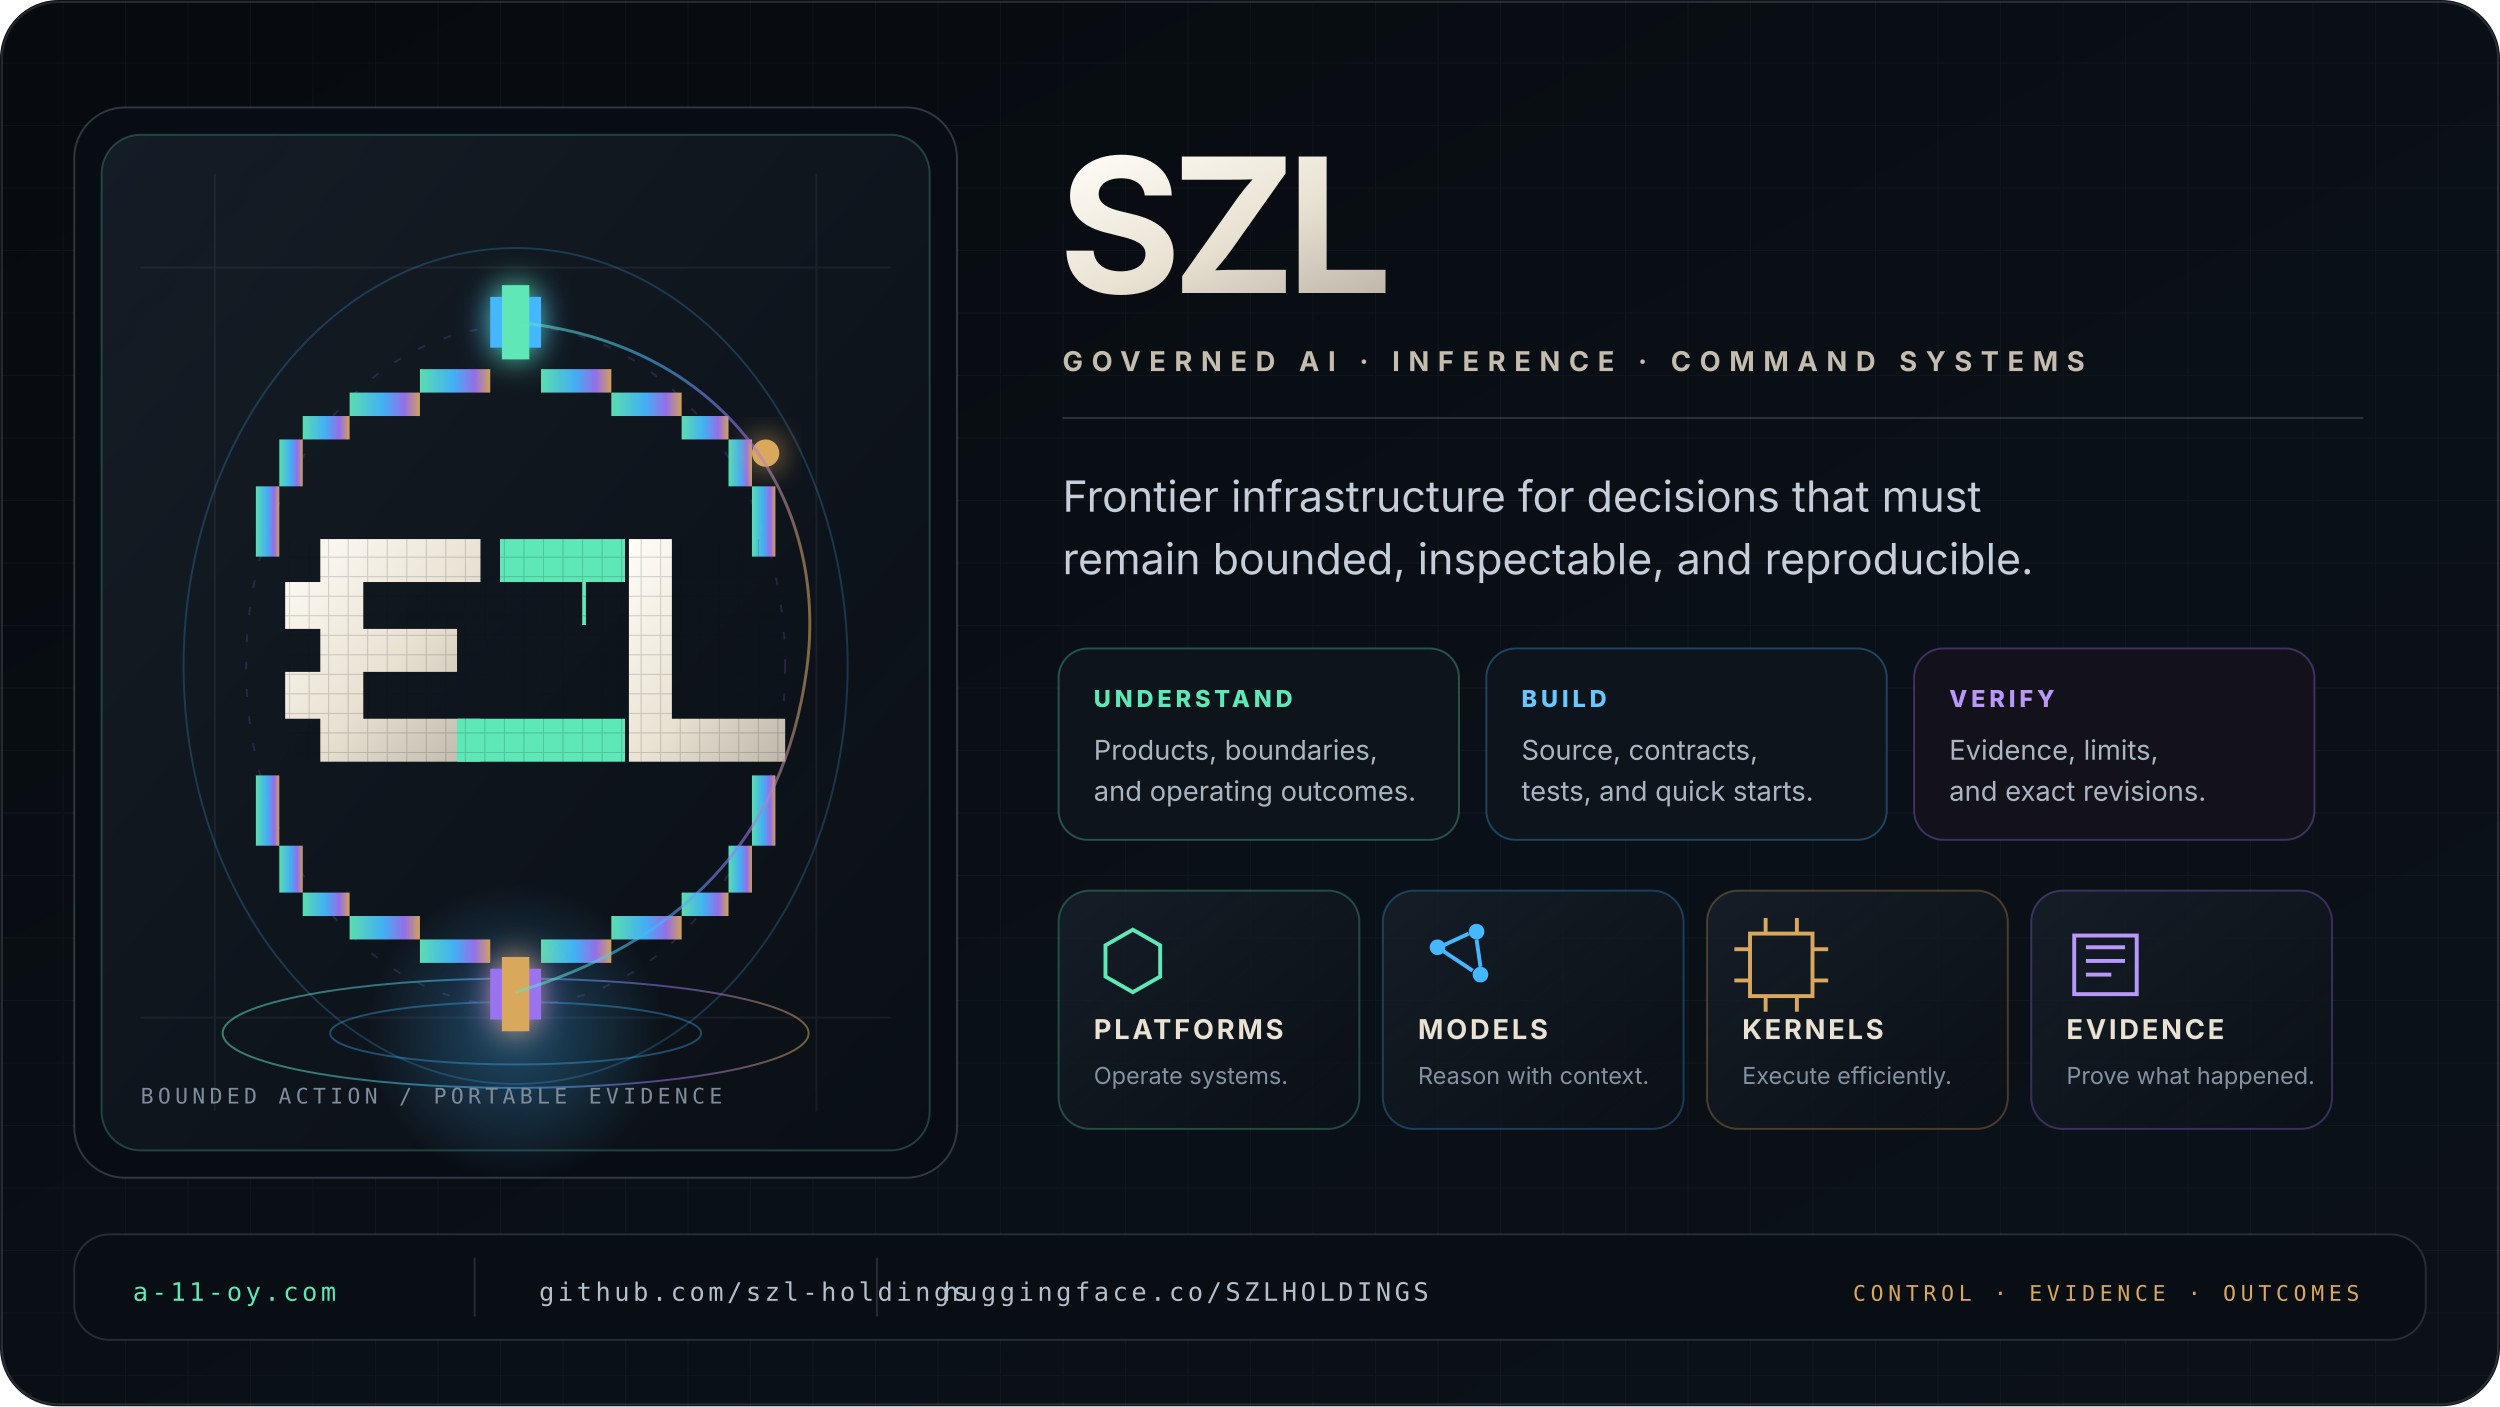
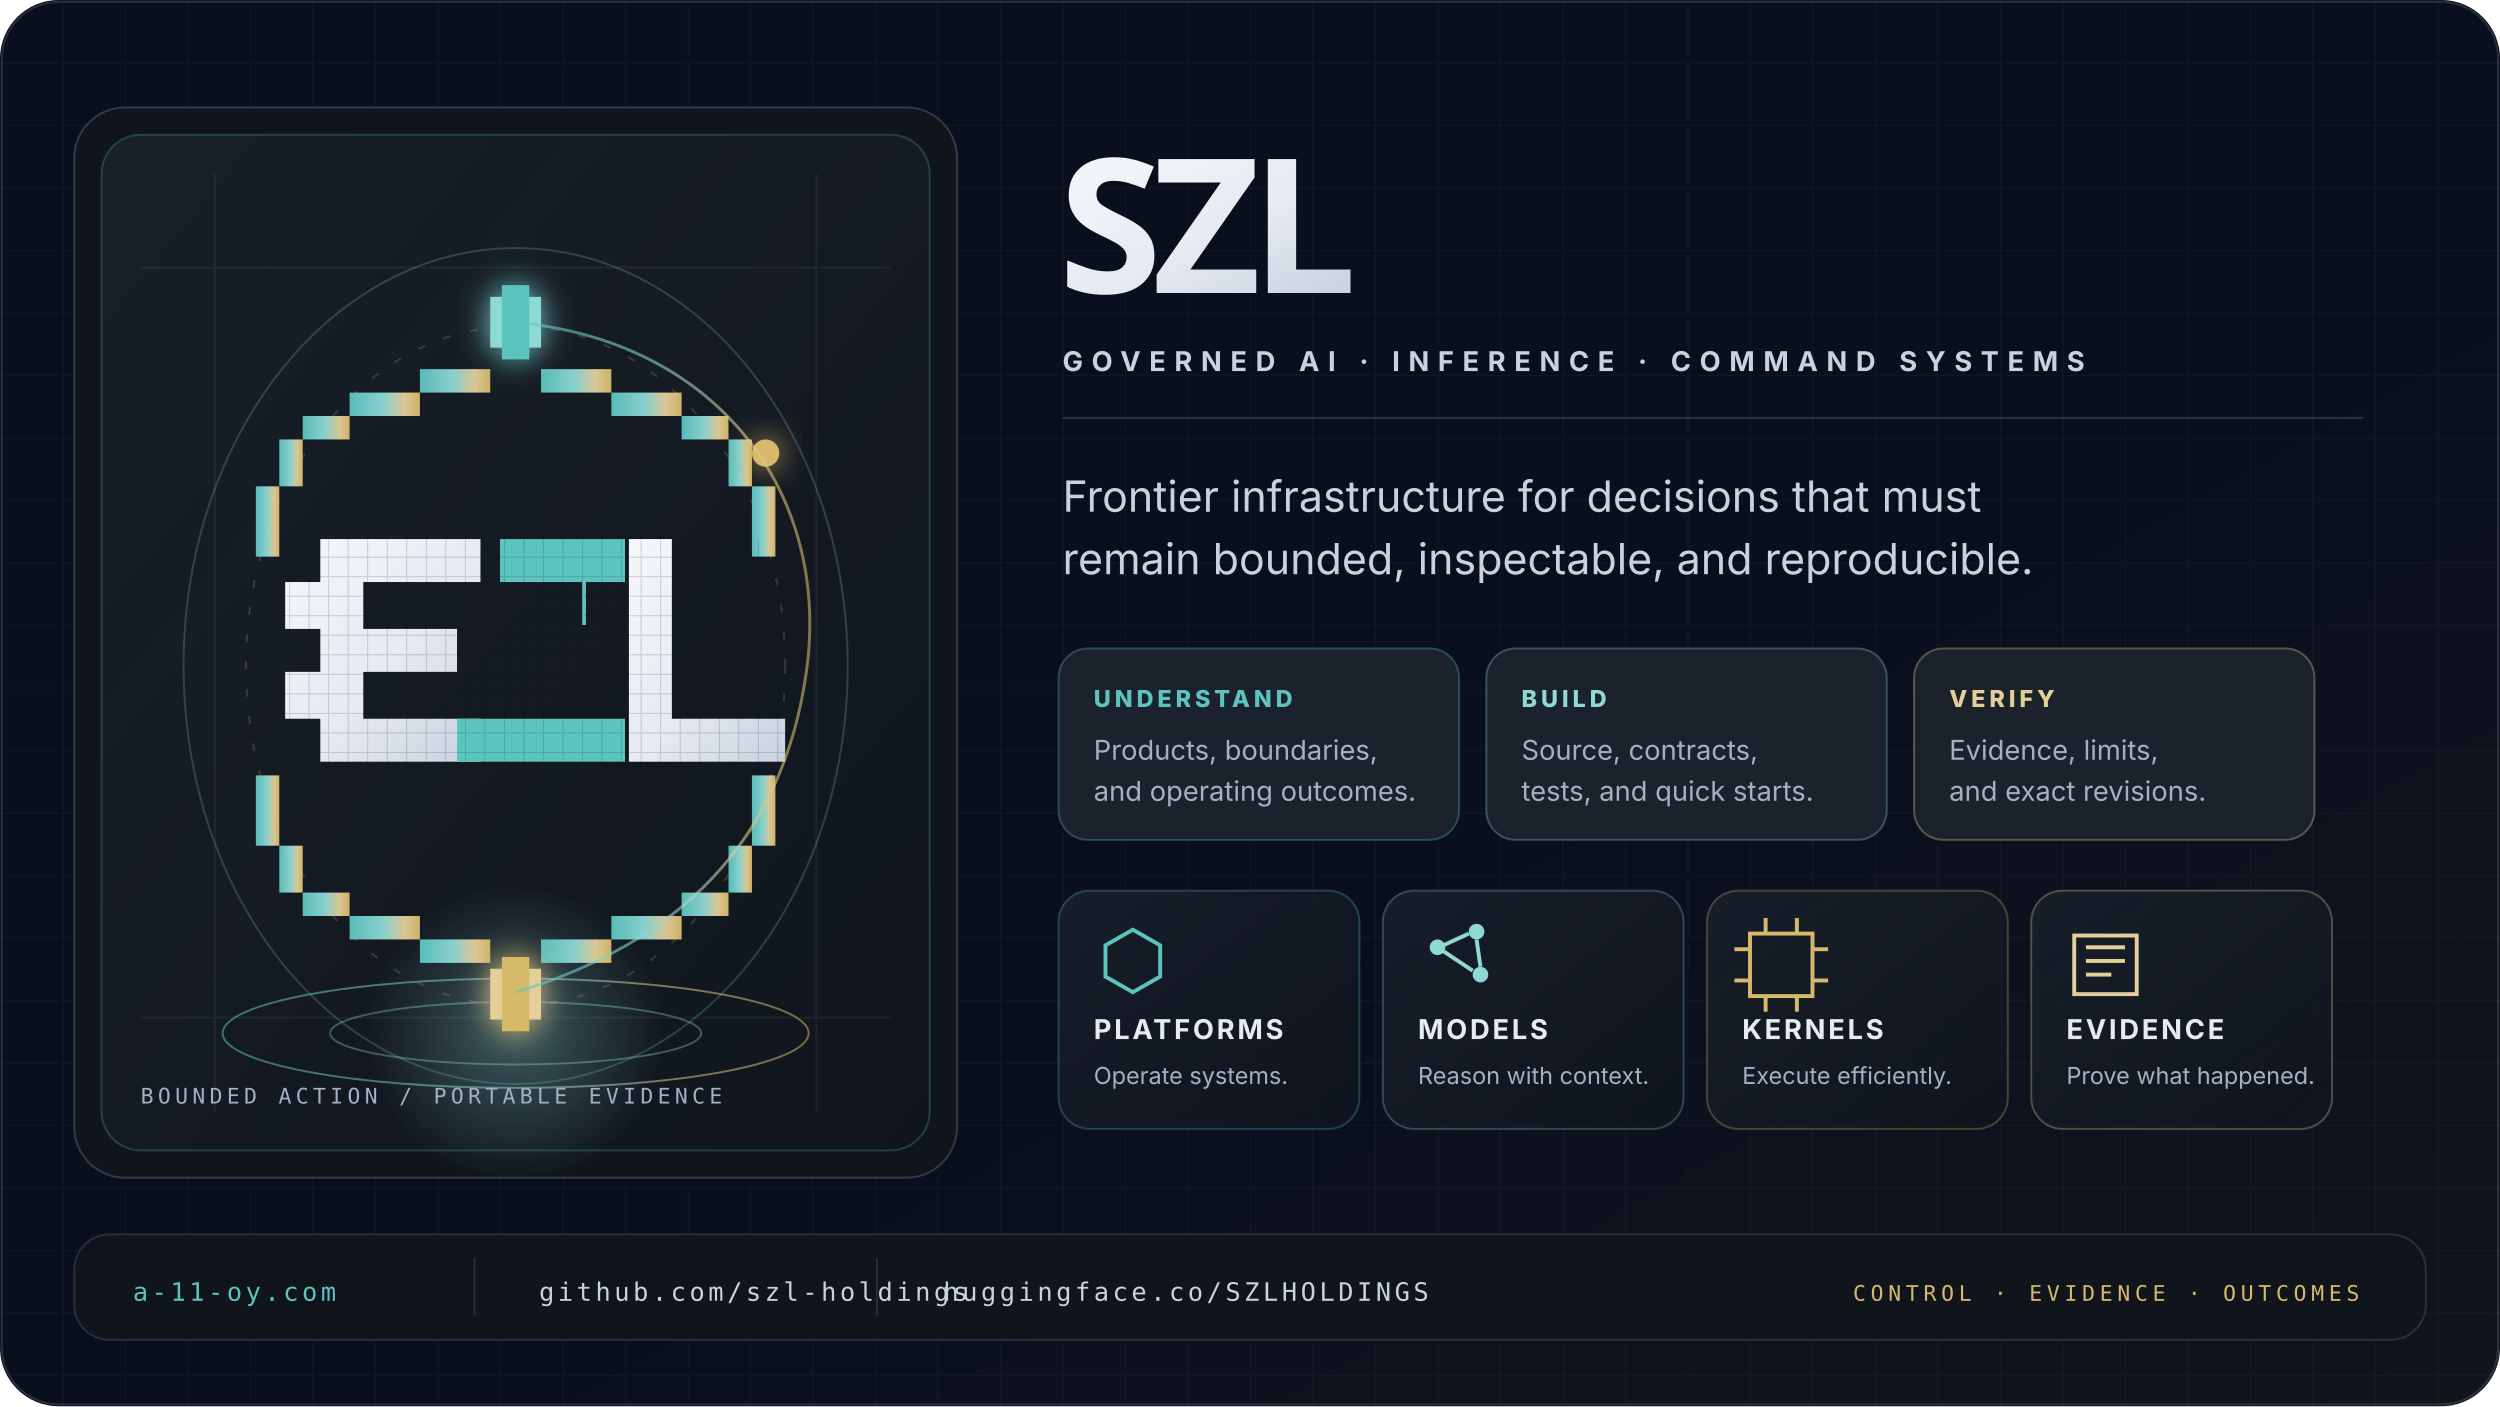
<svg xmlns="http://www.w3.org/2000/svg" width="1280" height="720" viewBox="0 0 1280 720" role="img" aria-labelledby="title desc">
  <defs>
    <linearGradient id="bg" x1="0" y1="0" x2="1" y2="1">
-       <stop offset="0" stop-color="#070A0E" />
-       <stop offset="0.58" stop-color="#0A1017" />
-       <stop offset="1" stop-color="#0C1118" />
+       <stop offset="0" stop-color="#0a0f1e" />
+       <stop offset="0.58" stop-color="#0a0f1e" />
+       <stop offset="1" stop-color="#10151c" />
    </linearGradient>
    <linearGradient id="cream" x1="0" y1="0" x2="1" y2="1">
-       <stop offset="0" stop-color="#FFFDF7" />
-       <stop offset="0.55" stop-color="#E9E2D3" />
-       <stop offset="1" stop-color="#BEB7AA" />
+       <stop offset="0" stop-color="#f5f7fa" />
+       <stop offset="0.55" stop-color="#e6eaf1" />
+       <stop offset="1" stop-color="#c9d2df" />
    </linearGradient>
    <linearGradient id="signal" x1="0" y1="0" x2="1" y2="0">
-       <stop offset="0" stop-color="#5EE7B7" />
-       <stop offset="0.48" stop-color="#44B7FF" />
-       <stop offset="0.78" stop-color="#9B72F2" />
-       <stop offset="1" stop-color="#D9A85D" />
+       <stop offset="0" stop-color="#5cc4bf" />
+       <stop offset="0.48" stop-color="#8fd9d5" />
+       <stop offset="0.78" stop-color="#e4cf99" />
+       <stop offset="1" stop-color="#d7b96b" />
    </linearGradient>
    <linearGradient id="glass" x1="0" y1="0" x2="1" y2="1">
-       <stop offset="0" stop-color="#17202A" stop-opacity="0.82" />
-       <stop offset="1" stop-color="#0B1016" stop-opacity="0.7" />
+       <stop offset="0" stop-color="#1b222c" stop-opacity="0.82" />
+       <stop offset="1" stop-color="#10151c" stop-opacity="0.7" />
    </linearGradient>
    <radialGradient id="blueGlow" cx="50%" cy="50%" r="50%">
-       <stop offset="0" stop-color="#44B7FF" stop-opacity="0.34" />
-       <stop offset="1" stop-color="#44B7FF" stop-opacity="0" />
+       <stop offset="0" stop-color="#8fd9d5" stop-opacity="0.34" />
+       <stop offset="1" stop-color="#8fd9d5" stop-opacity="0" />
    </radialGradient>
    <filter id="softGlow" x="-80%" y="-80%" width="260%" height="260%">
      <feGaussianBlur stdDeviation="8" result="blur" />
      <feMerge>
        <feMergeNode in="blur" />
        <feMergeNode in="SourceGraphic" />
      </feMerge>
    </filter>
    <pattern id="microgrid" width="32" height="32" patternUnits="userSpaceOnUse">
-       <path d="M32 0H0V32" fill="none" stroke="#C8D0DB" stroke-opacity="0.038" />
+       <path d="M32 0H0V32" fill="none" stroke="#c9d2df" stroke-opacity="0.038" />
    </pattern>
    <pattern id="pixels" width="10" height="10" patternUnits="userSpaceOnUse">
-       <path d="M10 0H0V10" fill="none" stroke="#071018" stroke-opacity="0.34" />
+       <path d="M10 0H0V10" fill="none" stroke="#0a0f1e" stroke-opacity="0.34" />
    </pattern>
  </defs>
  <rect width="1280" height="720" rx="30" fill="url(#bg)" />
  <rect width="1280" height="720" rx="30" fill="url(#microgrid)" />
-   <rect x="1" y="1" width="1278" height="718" rx="29" fill="none" stroke="#C9D2DE" stroke-opacity="0.16" />
+   <rect x="1" y="1" width="1278" height="718" rx="29" fill="none" stroke="#c9d2df" stroke-opacity="0.16" />
  <path d="M30 30H1250" stroke="url(#signal)" stroke-width="2" stroke-opacity="0.82" />
  <g transform="translate(38 55)">
-     <rect width="452" height="548" rx="26" fill="#080D13" stroke="#AAB7C5" stroke-opacity="0.25" />
-     <rect x="14" y="14" width="424" height="520" rx="20" fill="url(#glass)" stroke="#5EE7B7" stroke-opacity="0.24" />
-     <path d="M34 82H418M34 466H418M72 34V514M380 34V514" stroke="#A8B7C8" stroke-opacity="0.08" />
-     <ellipse cx="226" cy="286" rx="170" ry="214" fill="none" stroke="#44B7FF" stroke-opacity="0.22" />
-     <ellipse cx="226" cy="286" rx="138" ry="174" fill="none" stroke="#9B72F2" stroke-opacity="0.18" stroke-dasharray="4 10" />
+     <rect width="452" height="548" rx="26" fill="#10151c" stroke="#a4b1c4" stroke-opacity="0.25" />
+     <rect x="14" y="14" width="424" height="520" rx="20" fill="url(#glass)" stroke="#5cc4bf" stroke-opacity="0.24" />
+     <path d="M34 82H418M34 466H418M72 34V514M380 34V514" stroke="#a4b1c4" stroke-opacity="0.08" />
+     <ellipse cx="226" cy="286" rx="170" ry="214" fill="none" stroke="#8fd9d5" stroke-opacity="0.22" />
+     <ellipse cx="226" cy="286" rx="138" ry="174" fill="none" stroke="#e4cf99" stroke-opacity="0.18" stroke-dasharray="4 10" />
    <ellipse cx="226" cy="474" rx="150" ry="28" fill="none" stroke="url(#signal)" stroke-opacity="0.52" />
-     <ellipse cx="226" cy="474" rx="95" ry="16" fill="none" stroke="#44B7FF" stroke-opacity="0.35" />
+     <ellipse cx="226" cy="474" rx="95" ry="16" fill="none" stroke="#8fd9d5" stroke-opacity="0.35" />
    <circle cx="226" cy="474" r="76" fill="url(#blueGlow)" />
-     <path d="M226 455V498" stroke="#E9E2D3" stroke-width="2" filter="url(#softGlow)" />
+     <path d="M226 455V498" stroke="#e6eaf1" stroke-width="2" filter="url(#softGlow)" />
    <g fill="url(#signal)" opacity="0.95">
      <rect x="93" y="194" width="12" height="36" />
      <rect x="105" y="170" width="12" height="24" />
      <rect x="117" y="158" width="24" height="12" />
      <rect x="141" y="146" width="36" height="12" />
      <rect x="177" y="134" width="36" height="12" />
      <rect x="239" y="134" width="36" height="12" />
      <rect x="275" y="146" width="36" height="12" />
      <rect x="311" y="158" width="24" height="12" />
      <rect x="335" y="170" width="12" height="24" />
      <rect x="347" y="194" width="12" height="36" />
      <rect x="93" y="342" width="12" height="36" />
      <rect x="105" y="378" width="12" height="24" />
      <rect x="117" y="402" width="24" height="12" />
      <rect x="141" y="414" width="36" height="12" />
      <rect x="177" y="426" width="36" height="12" />
      <rect x="239" y="426" width="36" height="12" />
      <rect x="275" y="414" width="36" height="12" />
      <rect x="311" y="402" width="24" height="12" />
      <rect x="335" y="378" width="12" height="24" />
      <rect x="347" y="342" width="12" height="36" />
    </g>
    <g fill="url(#cream)">
      <path d="M126 221h82v22h-60v24h48v22h-48v24h60v22h-82v-22h-18v-24h18v-22h-18v-24h18z" />
      <path d="M284 221h22v92h58v22h-80z" />
    </g>
-     <path d="M218 221h64v22h-20v22h-22v24h-22v24h64v22h-86v-22h22v-24h22v-24h20v-22h-42z" fill="#5EE7B7" />
+     <path d="M218 221h64v22h-20v22h-22v24h-22v24h64v22h-86v-22h22v-24h22v-24h20v-22h-42z" fill="#5cc4bf" />
    <rect x="108" y="221" width="256" height="114" fill="url(#pixels)" opacity="0.48" />
    <g filter="url(#softGlow)">
-       <rect x="213" y="97" width="26" height="26" fill="#44B7FF" />
-       <rect x="219" y="91" width="14" height="38" fill="#5EE7B7" />
-       <rect x="213" y="441" width="26" height="26" fill="#9B72F2" />
-       <rect x="219" y="435" width="14" height="38" fill="#D9A85D" />
+       <rect x="213" y="97" width="26" height="26" fill="#8fd9d5" />
+       <rect x="219" y="91" width="14" height="38" fill="#5cc4bf" />
+       <rect x="213" y="441" width="26" height="26" fill="#e4cf99" />
+       <rect x="219" y="435" width="14" height="38" fill="#d7b96b" />
    </g>
-     <circle cx="354" cy="177" r="7" fill="#D9A85D" filter="url(#softGlow)" />
+     <circle cx="354" cy="177" r="7" fill="#d7b96b" filter="url(#softGlow)" />
    <path d="M226 110C332 120 387 200 375 288C363 376 309 428 226 453" fill="none" stroke="url(#signal)" stroke-width="1.5" stroke-opacity="0.58" />
-     <text x="34" y="510" fill="#7F8C9B" font-family="ui-monospace,SFMono-Regular,Consolas,monospace" font-size="11" letter-spacing="2.2">BOUNDED ACTION / PORTABLE EVIDENCE</text>
+     <text x="34" y="510" fill="#a4b1c4" font-family="'JetBrains Mono', ui-monospace, SFMono-Regular, monospace" font-size="11" letter-spacing="2.2">BOUNDED ACTION / PORTABLE EVIDENCE</text>
  </g>
-   <g transform="translate(542 72)" font-family="system-ui,-apple-system,Segoe UI,sans-serif">
-     <text x="0" y="78" fill="url(#cream)" font-size="96" font-weight="690" letter-spacing="-5">SZL</text>
-     <text x="2" y="118" fill="#C4BCAF" font-size="14" font-weight="650" letter-spacing="4.4">GOVERNED AI  ·  INFERENCE  ·  COMMAND SYSTEMS</text>
-     <path d="M2 142H668" stroke="#C9D2DE" stroke-opacity="0.18" />
-     <text x="2" y="190" fill="#C5CED9" font-size="22" font-weight="410">Frontier infrastructure for decisions that must</text>
-     <text x="2" y="222" fill="#C5CED9" font-size="22" font-weight="410">remain bounded, inspectable, and reproducible.</text>
+   <g transform="translate(542 72)" font-family="Inter, system-ui, sans-serif">
+     <text x="0" y="78" font-family="'Space Grotesk', system-ui, sans-serif" fill="url(#cream)" font-size="96" font-weight="690" letter-spacing="-5">SZL</text>
+     <text x="2" y="118" fill="#c9d2df" font-size="14" font-weight="650" letter-spacing="4.4">GOVERNED AI  ·  INFERENCE  ·  COMMAND SYSTEMS</text>
+     <path d="M2 142H668" stroke="#c9d2df" stroke-opacity="0.18" />
+     <text x="2" y="190" fill="#c9d2df" font-size="22" font-weight="410">Frontier infrastructure for decisions that must</text>
+     <text x="2" y="222" fill="#c9d2df" font-size="22" font-weight="410">remain bounded, inspectable, and reproducible.</text>
    <g transform="translate(0 260)">
      <g>
-         <rect width="205" height="98" rx="15" fill="#0D151A" stroke="#5EE7B7" stroke-opacity="0.31" />
-         <text x="18" y="30" fill="#5EE7B7" font-size="12" font-weight="760" letter-spacing="2">UNDERSTAND</text>
-         <text x="18" y="57" fill="#AAB5C2" font-size="14">Products, boundaries,</text>
-         <text x="18" y="78" fill="#AAB5C2" font-size="14">and operating outcomes.</text>
+         <rect width="205" height="98" rx="15" fill="#1b222c" stroke="#5cc4bf" stroke-opacity="0.31" />
+         <text x="18" y="30" fill="#5cc4bf" font-size="12" font-weight="760" letter-spacing="2">UNDERSTAND</text>
+         <text x="18" y="57" fill="#a4b1c4" font-size="14">Products, boundaries,</text>
+         <text x="18" y="78" fill="#a4b1c4" font-size="14">and operating outcomes.</text>
      </g>
      <g transform="translate(219)">
-         <rect width="205" height="98" rx="15" fill="#0D141C" stroke="#44B7FF" stroke-opacity="0.31" />
-         <text x="18" y="30" fill="#69C7FF" font-size="12" font-weight="760" letter-spacing="2">BUILD</text>
-         <text x="18" y="57" fill="#AAB5C2" font-size="14">Source, contracts,</text>
-         <text x="18" y="78" fill="#AAB5C2" font-size="14">tests, and quick starts.</text>
+         <rect width="205" height="98" rx="15" fill="#1b222c" stroke="#8fd9d5" stroke-opacity="0.31" />
+         <text x="18" y="30" fill="#8fd9d5" font-size="12" font-weight="760" letter-spacing="2">BUILD</text>
+         <text x="18" y="57" fill="#a4b1c4" font-size="14">Source, contracts,</text>
+         <text x="18" y="78" fill="#a4b1c4" font-size="14">tests, and quick starts.</text>
      </g>
      <g transform="translate(438)">
-         <rect width="205" height="98" rx="15" fill="#13121A" stroke="#9B72F2" stroke-opacity="0.34" />
-         <text x="18" y="30" fill="#BA98FA" font-size="12" font-weight="760" letter-spacing="2">VERIFY</text>
-         <text x="18" y="57" fill="#AAB5C2" font-size="14">Evidence, limits,</text>
-         <text x="18" y="78" fill="#AAB5C2" font-size="14">and exact revisions.</text>
+         <rect width="205" height="98" rx="15" fill="#1b222c" stroke="#e4cf99" stroke-opacity="0.34" />
+         <text x="18" y="30" fill="#e4cf99" font-size="12" font-weight="760" letter-spacing="2">VERIFY</text>
+         <text x="18" y="57" fill="#a4b1c4" font-size="14">Evidence, limits,</text>
+         <text x="18" y="78" fill="#a4b1c4" font-size="14">and exact revisions.</text>
      </g>
    </g>
    <g transform="translate(0 384)">
      <g>
-         <rect width="154" height="122" rx="16" fill="url(#glass)" stroke="#5EE7B7" stroke-opacity="0.27" />
-         <path d="M24 28l14-8 14 8v16l-14 8-14-8z" fill="none" stroke="#5EE7B7" stroke-width="2" />
-         <text x="18" y="76" fill="#E9E2D3" font-size="14" font-weight="720" letter-spacing="1.4">PLATFORMS</text>
-         <text x="18" y="99" fill="#8491A0" font-size="12">Operate systems.</text>
+         <rect width="154" height="122" rx="16" fill="url(#glass)" stroke="#5cc4bf" stroke-opacity="0.27" />
+         <path d="M24 28l14-8 14 8v16l-14 8-14-8z" fill="none" stroke="#5cc4bf" stroke-width="2" />
+         <text x="18" y="76" fill="#e6eaf1" font-size="14" font-weight="720" letter-spacing="1.4">PLATFORMS</text>
+         <text x="18" y="99" fill="#a4b1c4" font-size="12">Operate systems.</text>
      </g>
      <g transform="translate(166)">
-         <rect width="154" height="122" rx="16" fill="url(#glass)" stroke="#44B7FF" stroke-opacity="0.27" />
-         <g fill="#44B7FF">
+         <rect width="154" height="122" rx="16" fill="url(#glass)" stroke="#8fd9d5" stroke-opacity="0.27" />
+         <g fill="#8fd9d5">
          <circle cx="28" cy="29" r="4" />
          <circle cx="48" cy="21" r="4" />
          <circle cx="50" cy="43" r="4" />
-           <path d="M31 28l13-6M31 31l15 10M48 25l2 14" stroke="#44B7FF" stroke-width="2" />
+           <path d="M31 28l13-6M31 31l15 10M48 25l2 14" stroke="#8fd9d5" stroke-width="2" />
        </g>
-         <text x="18" y="76" fill="#E9E2D3" font-size="14" font-weight="720" letter-spacing="1.4">MODELS</text>
-         <text x="18" y="99" fill="#8491A0" font-size="12">Reason with context.</text>
+         <text x="18" y="76" fill="#e6eaf1" font-size="14" font-weight="720" letter-spacing="1.4">MODELS</text>
+         <text x="18" y="99" fill="#a4b1c4" font-size="12">Reason with context.</text>
      </g>
      <g transform="translate(332)">
-         <rect width="154" height="122" rx="16" fill="url(#glass)" stroke="#D9A85D" stroke-opacity="0.29" />
-         <g fill="none" stroke="#D9A85D" stroke-width="2">
+         <rect width="154" height="122" rx="16" fill="url(#glass)" stroke="#d7b96b" stroke-opacity="0.29" />
+         <g fill="none" stroke="#d7b96b" stroke-width="2">
          <path d="M22 22h32v32H22z" />
          <path d="M30 14v8M46 14v8M30 54v8M46 54v8M14 30h8M14 46h8M54 30h8M54 46h8" />
        </g>
-         <text x="18" y="76" fill="#E9E2D3" font-size="14" font-weight="720" letter-spacing="1.4">KERNELS</text>
-         <text x="18" y="99" fill="#8491A0" font-size="12">Execute efficiently.</text>
+         <text x="18" y="76" fill="#e6eaf1" font-size="14" font-weight="720" letter-spacing="1.4">KERNELS</text>
+         <text x="18" y="99" fill="#a4b1c4" font-size="12">Execute efficiently.</text>
      </g>
      <g transform="translate(498)">
-         <rect width="154" height="122" rx="16" fill="url(#glass)" stroke="#9B72F2" stroke-opacity="0.31" />
-         <path d="M22 23h32v30H22zM28 29h20M28 36h20M28 43h13" fill="none" stroke="#BA98FA" stroke-width="2" />
-         <text x="18" y="76" fill="#E9E2D3" font-size="14" font-weight="720" letter-spacing="1.4">EVIDENCE</text>
-         <text x="18" y="99" fill="#8491A0" font-size="12">Prove what happened.</text>
+         <rect width="154" height="122" rx="16" fill="url(#glass)" stroke="#e4cf99" stroke-opacity="0.31" />
+         <path d="M22 23h32v30H22zM28 29h20M28 36h20M28 43h13" fill="none" stroke="#e4cf99" stroke-width="2" />
+         <text x="18" y="76" fill="#e6eaf1" font-size="14" font-weight="720" letter-spacing="1.4">EVIDENCE</text>
+         <text x="18" y="99" fill="#a4b1c4" font-size="12">Prove what happened.</text>
      </g>
    </g>
  </g>
-   <g transform="translate(38 632)" font-family="ui-monospace,SFMono-Regular,Consolas,monospace">
-     <rect width="1204" height="54" rx="18" fill="#090E14" stroke="#AAB7C5" stroke-opacity="0.18" />
-     <text x="30" y="34" fill="#5EE7B7" font-size="13" letter-spacing="1.8">a-11-oy.com</text>
-     <path d="M205 12V42M411 12V42" stroke="#8C98A8" stroke-opacity="0.22" />
-     <text x="238" y="34" fill="#B5BFCA" font-size="13" letter-spacing="1.8">github.com/szl-holdings</text>
-     <text x="445" y="34" fill="#B5BFCA" font-size="13" letter-spacing="1.8">huggingface.co/SZLHOLDINGS</text>
-     <text x="1170" y="34" fill="#D9A85D" font-size="11" letter-spacing="2.4" text-anchor="end">CONTROL · EVIDENCE · OUTCOMES</text>
+   <g transform="translate(38 632)" font-family="'JetBrains Mono', ui-monospace, SFMono-Regular, monospace">
+     <rect width="1204" height="54" rx="18" fill="#10151c" stroke="#a4b1c4" stroke-opacity="0.18" />
+     <text x="30" y="34" fill="#5cc4bf" font-size="13" letter-spacing="1.8">a-11-oy.com</text>
+     <path d="M205 12V42M411 12V42" stroke="#76859b" stroke-opacity="0.22" />
+     <text x="238" y="34" fill="#c9d2df" font-size="13" letter-spacing="1.8">github.com/szl-holdings</text>
+     <text x="445" y="34" fill="#c9d2df" font-size="13" letter-spacing="1.8">huggingface.co/SZLHOLDINGS</text>
+     <text x="1170" y="34" fill="#d7b96b" font-size="11" letter-spacing="2.4" text-anchor="end">CONTROL · EVIDENCE · OUTCOMES</text>
  </g>
</svg>
